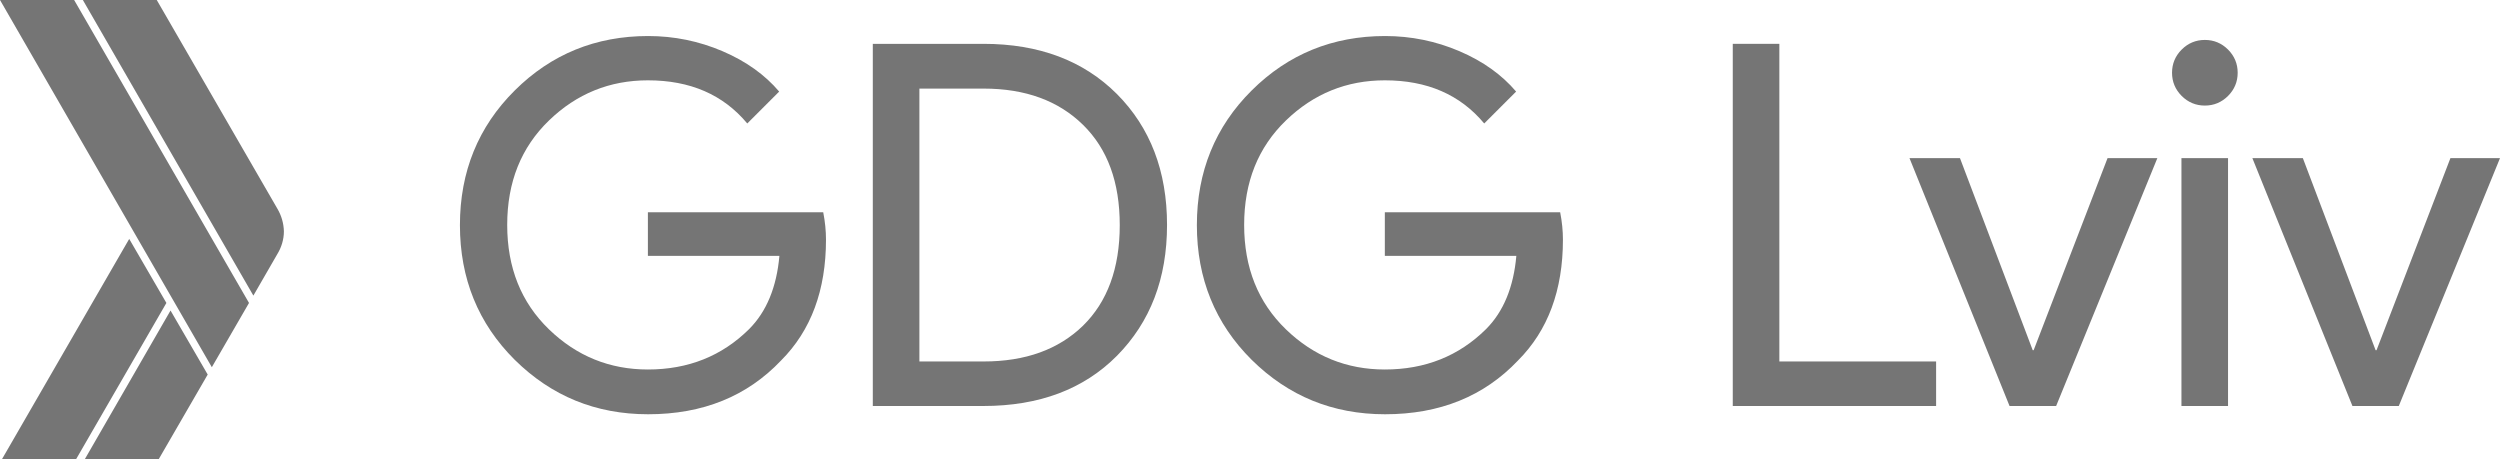
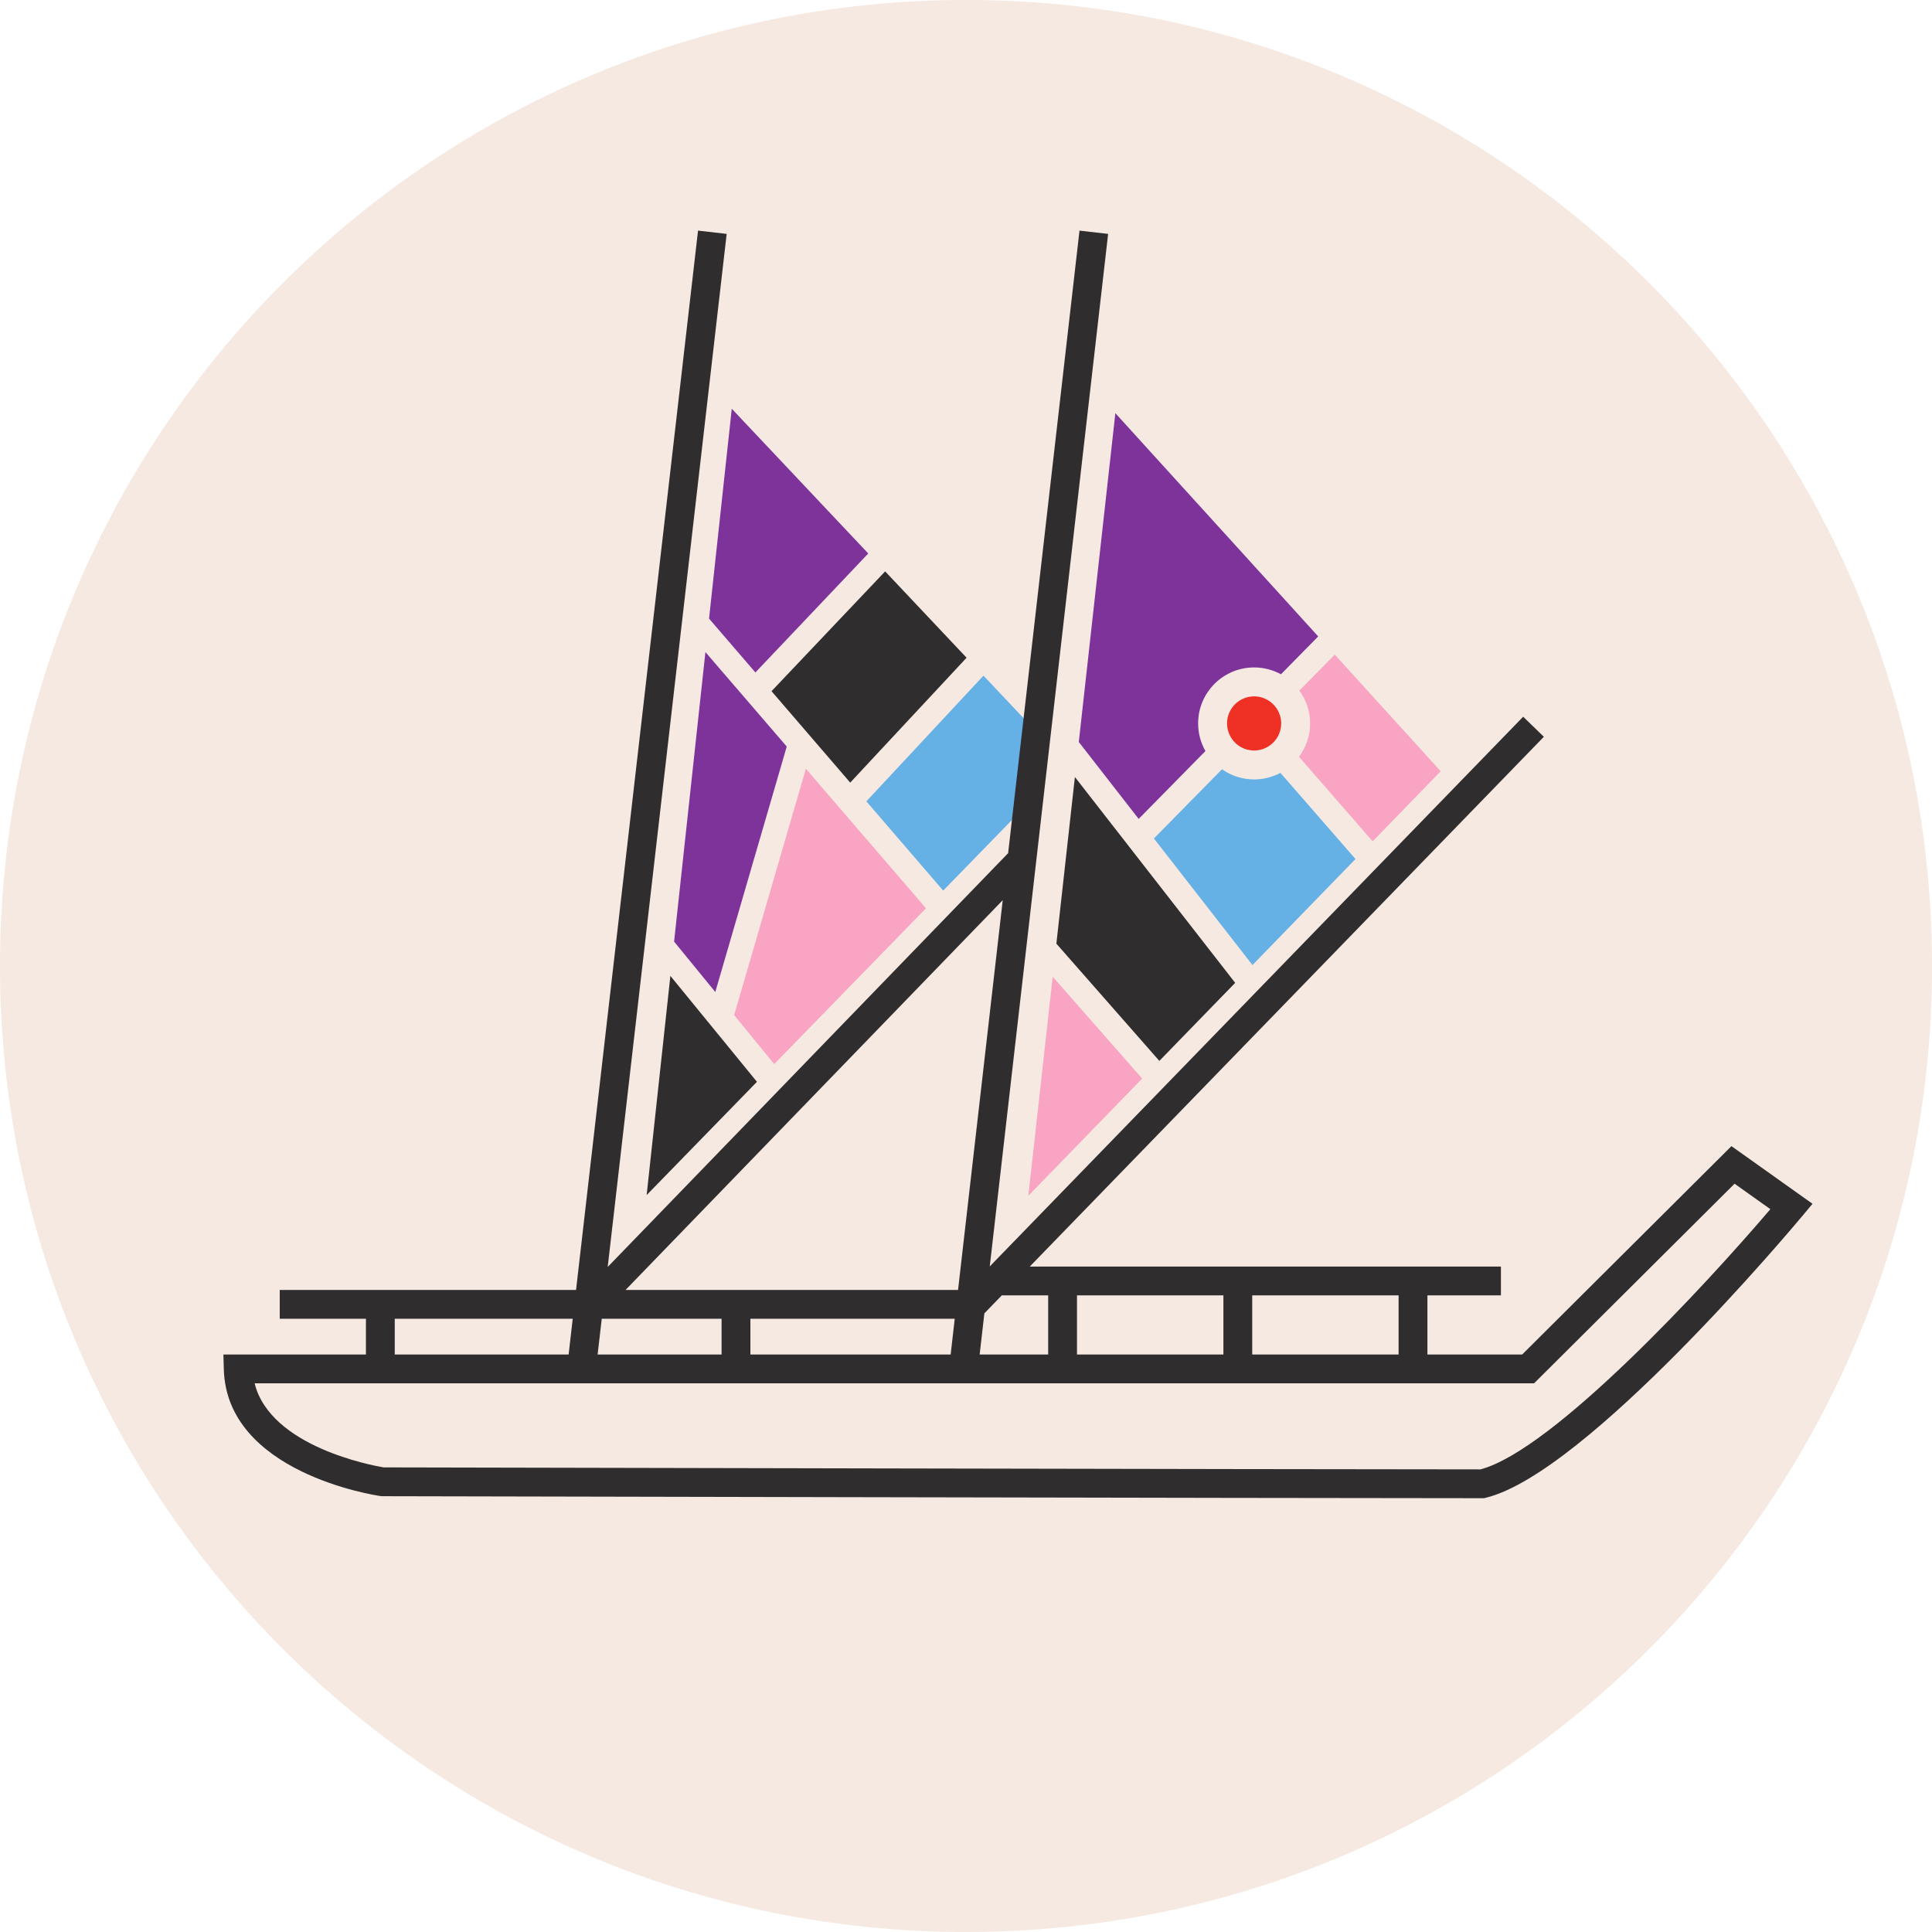
- <svg xmlns="http://www.w3.org/2000/svg" id="Layer_4" viewBox="95 151 1089.3 200">
-   <style>.st0{fill:#757575}</style>
-   <g id="XMLID_6_">
-     <path id="XMLID_3_" class="st0" d="M454.9 255.4c0 22-6.5 39.6-19.6 52.7-14.8 15.6-34.1 23.4-57.9 23.4-22.8 0-42.1-7.9-58.1-23.7-15.9-15.8-23.9-35.4-23.9-58.7s8-42.9 23.9-58.7 35.3-23.7 58.1-23.7c11.3 0 22.1 2.2 32.4 6.6 10.3 4.4 18.5 10.3 24.7 17.6l-13.9 13.9c-10.5-12.6-24.9-18.8-43.3-18.8-16.6 0-31 5.8-43.1 17.5-12.1 11.7-18.2 26.8-18.2 45.5s6.1 33.8 18.2 45.5c12.1 11.7 26.5 17.5 43.1 17.5 17.6 0 32.3-5.9 44.1-17.6 7.6-7.6 12-18.3 13.2-31.9h-57.3v-19h76.4c.8 4.1 1.2 8.1 1.2 11.9z" />
-     <path id="XMLID_20_" class="st0" d="M475.3 327.9V170.1h48.2c24.2 0 43.6 7.3 58.2 21.9 14.5 14.6 21.8 33.6 21.8 57s-7.3 42.3-21.8 57c-14.5 14.6-33.9 21.9-58.2 21.9h-48.2zm20.3-19.4h28c18.2 0 32.6-5.2 43.3-15.6 10.6-10.4 16-25 16-43.8 0-18.7-5.3-33.2-16-43.7s-25.1-15.8-43.3-15.8h-28v118.9z" />
-     <path id="XMLID_23_" class="st0" d="M776 255.4c0 22-6.5 39.6-19.6 52.7-14.8 15.6-34.1 23.4-57.9 23.4-22.8 0-42.1-7.9-58.1-23.7-15.9-15.8-23.9-35.4-23.9-58.7s8-42.9 23.9-58.7 35.3-23.7 58.1-23.7c11.3 0 22.1 2.2 32.4 6.6 10.3 4.4 18.5 10.3 24.7 17.6l-13.9 13.9c-10.5-12.6-24.9-18.8-43.3-18.8-16.6 0-31 5.8-43.1 17.5s-18.2 26.8-18.2 45.5 6.1 33.8 18.2 45.5 26.5 17.5 43.1 17.5c17.6 0 32.3-5.9 44.1-17.6 7.6-7.6 12-18.3 13.2-31.9h-57.3v-19h76.4c.8 4.1 1.2 8.1 1.2 11.9z" />
-     <path id="XMLID_25_" class="st0" d="M850 327.9V170.1h20.3v138.4h68.3v19.4H850z" />
-     <path id="XMLID_27_" class="st0" d="M970.6 327.9l-43.6-108h22l31.7 83.7h.4l32.2-83.7h21.7l-44.1 108h-20.3z" />
-     <path id="XMLID_29_" class="st0" d="M1065.8 192.8c-2.8 2.8-6.2 4.2-10.1 4.2-3.9 0-7.3-1.4-10.1-4.2-2.8-2.8-4.2-6.2-4.2-10.1 0-3.9 1.4-7.3 4.2-10.1 2.8-2.8 6.2-4.2 10.1-4.2 3.9 0 7.3 1.4 10.1 4.2 2.8 2.8 4.2 6.2 4.2 10.1 0 3.9-1.4 7.3-4.2 10.1zm0 135.1h-20.3v-108h20.3v108z" />
-     <path id="XMLID_32_" class="st0" d="M1120 327.9l-43.6-108h22l31.7 83.7h.4l32.2-83.7h21.6l-44.1 108H1120z" />
-   </g>
-   <g id="XMLID_261_">
-     <path id="XMLID_259_" class="st0" d="M127.3 151H95l92.3 160 16.2-28-76.2-132z" />
-     <path id="XMLID_258_" class="st0" d="M215.9 242l-52.6-91h-32.2l74.3 128.8 10.5-18.2c1.7-2.8 2.8-6.2 2.8-9.8-.1-3.6-1.1-6.9-2.8-9.8z" />
-     <path id="XMLID_257_" class="st0" d="M151.3 255.1L95.9 351h32.3l39.3-68-16.2-27.9z" />
-     <path id="XMLID_256_" class="st0" d="M169.3 286.3L132 351h32.2l21.3-36.8-16.2-27.9z" />
+ <svg xmlns="http://www.w3.org/2000/svg" version="1.1" id="svg2" xml:space="preserve" width="225.32" height="225.32" viewBox="0 0 225.32 225.32">
+   <defs id="defs6" />
+   <g id="g10" transform="matrix(1.333333,0,0,-1.333333,0,225.32)">
+     <g id="g12" transform="scale(0.1)">
+       <path d="m 1689.94,844.969 c 0,466.671 -378.31,844.971 -844.971,844.971 C 378.305,1689.94 0,1311.64 0,844.969 0,378.309 378.305,0 844.969,0 1311.63,0 1689.94,378.309 1689.94,844.969" style="fill:#f6e9e2;fill-opacity:1;fill-rule:nonzero;stroke:none" id="path14" />
+       <path d="M 860.242,1098.91 757.797,988.969 825,910.902 l 65.238,66.989 9.379,79.269 -39.375,41.75" style="fill:#65b0e4;fill-opacity:1;fill-rule:nonzero;stroke:none" id="path16" />
+       <path d="m 1104.39,1079.59 c -2.34,0.78 -4.83,1.21 -7.42,1.21 -13.08,0 -23.69,-10.6 -23.69,-23.68 0,-2.73 0.49,-5.34 1.34,-7.78 1.92,-5.52 5.81,-10.11 10.84,-12.91 3.41,-1.9 7.33,-2.99 11.51,-2.99 2.79,0 5.46,0.51 7.96,1.4 5.46,1.96 10.01,5.84 12.78,10.87 1.86,3.38 2.93,7.27 2.93,11.41 0,4.31 -1.17,8.34 -3.19,11.83 -2.88,4.98 -7.51,8.81 -13.06,10.64" style="fill:#ef3025;fill-opacity:1;fill-rule:nonzero;stroke:none" id="path18" />
+       <path d="m 809.941,895.445 -105.05,122.035 -62.719,-215.472 35.023,-42.86 132.746,136.297" style="fill:#f8a4c2;fill-opacity:1;fill-rule:nonzero;stroke:none" id="path20" />
+       <path d="m 589.617,866.305 36.039,-44.098 62.5,214.703 -71.133,82.63 -27.406,-253.235" style="fill:#7d339a;fill-opacity:1;fill-rule:nonzero;stroke:none" id="path22" />
+       <path d="m 660.742,1101.71 98.715,104.07 -119.391,126.61 -19.871,-183.58 40.547,-47.1" style="fill:#7d339a;fill-opacity:1;fill-rule:nonzero;stroke:none" id="path24" />
+       <path d="m 1294.97,404.648 c -165.74,0.012 -927.329,1.684 -959.454,1.75 -9.547,1.59 -99.039,18.012 -112.801,73.532 H 1341.85 l 175.36,174.582 31.31,-22.262 C 1491.77,565.672 1358.62,421.539 1294.97,404.648 Z M 345.285,536.391 h 155.68 l -3.598,-31.25 H 345.285 Z m 492.719,25.211 H 547.172 L 877.086,902.527 Z M 656.367,536.391 h 178.742 l -3.582,-31.25 h -175.16 z m -25.211,0 v -31.25 H 522.738 l 3.598,31.25 z m 245.117,20.461 h 40.551 v -51.711 h -59.926 l 4.125,36 z m 65.762,-51.711 v 51.711 h 128.055 v -51.711 z m 281.305,0 H 1095.3 v 51.711 h 128.04 z m 291.15,182.238 -183.04,-182.238 h -82.9 v 51.711 h 64.29 v 25.207 H 900.73 L 1350.4,1045.45 1332.31,1063 865.73,582.18 969.27,1485.31 944.227,1488.18 881.801,943.648 531.555,581.711 635.613,1485.31 610.57,1488.19 503.867,561.602 H 244.68 v -25.211 h 75.398 v -31.25 h -124.68 l 0.368,-12.961 C 198.309,401.949 327.195,382.121 332.68,381.332 l 1.793,-0.141 c 7.949,-0.011 796.917,-1.75 962.067,-1.75 h 1.49 l 1.45,0.348 c 88.27,21.191 269.51,237.52 277.19,246.723 l 8.71,10.449 -70.89,50.418" style="fill:#2f2d2e;fill-opacity:1;fill-rule:nonzero;stroke:none" id="path26" />
+       <path d="m 845.465,1114.59 -71.235,75.53 -99.386,-104.79 68.84,-79.97 101.781,109.23" style="fill:#2f2d2e;fill-opacity:1;fill-rule:nonzero;stroke:none" id="path28" />
+       <path d="m 565.617,644.59 96.481,99.062 -75.727,92.657 z" style="fill:#2f2d2e;fill-opacity:1;fill-rule:nonzero;stroke:none" id="path30" />
+       <path d="m 924,864.492 90.07,-102.551 66.33,68.278 L 940.203,1010.27 924,864.492" style="fill:#2f2d2e;fill-opacity:1;fill-rule:nonzero;stroke:none" id="path32" />
+       <path d="m 1054.38,1032.96 c -4.05,7.14 -6.4,15.36 -6.4,24.16 0,27.05 21.93,48.98 48.99,48.98 8.5,0 16.5,-2.17 23.47,-5.99 l 32.59,33.12 -177.436,195.27 -31.981,-287.61 52.375,-67.273 58.392,59.343" style="fill:#7d339a;fill-opacity:1;fill-rule:nonzero;stroke:none" id="path34" />
+       <path d="m 1167.51,1117.29 -30.93,-31.44 c 5.86,-8.08 9.37,-17.98 9.37,-28.73 0,-10.95 -3.64,-21.03 -9.71,-29.19 l 64.42,-73.926 11.97,12.312 47.53,49.004 -92.65,101.97" style="fill:#f8a4c2;fill-opacity:1;fill-rule:nonzero;stroke:none" id="path36" />
+       <path d="m 1096.97,1008.13 c -10.47,0 -20.15,3.31 -28.1,8.9 l -59.55,-60.526 86.2,-110.719 90.11,92.746 -65.66,75.349 c -6.87,-3.66 -14.69,-5.75 -23,-5.75" style="fill:#65b0e4;fill-opacity:1;fill-rule:nonzero;stroke:none" id="path38" />
+       <path d="m 899.477,643.988 99.566,102.492 -78.262,89.094 z" style="fill:#f8a4c2;fill-opacity:1;fill-rule:nonzero;stroke:none" id="path40" />
+     </g>
  </g>
</svg>
